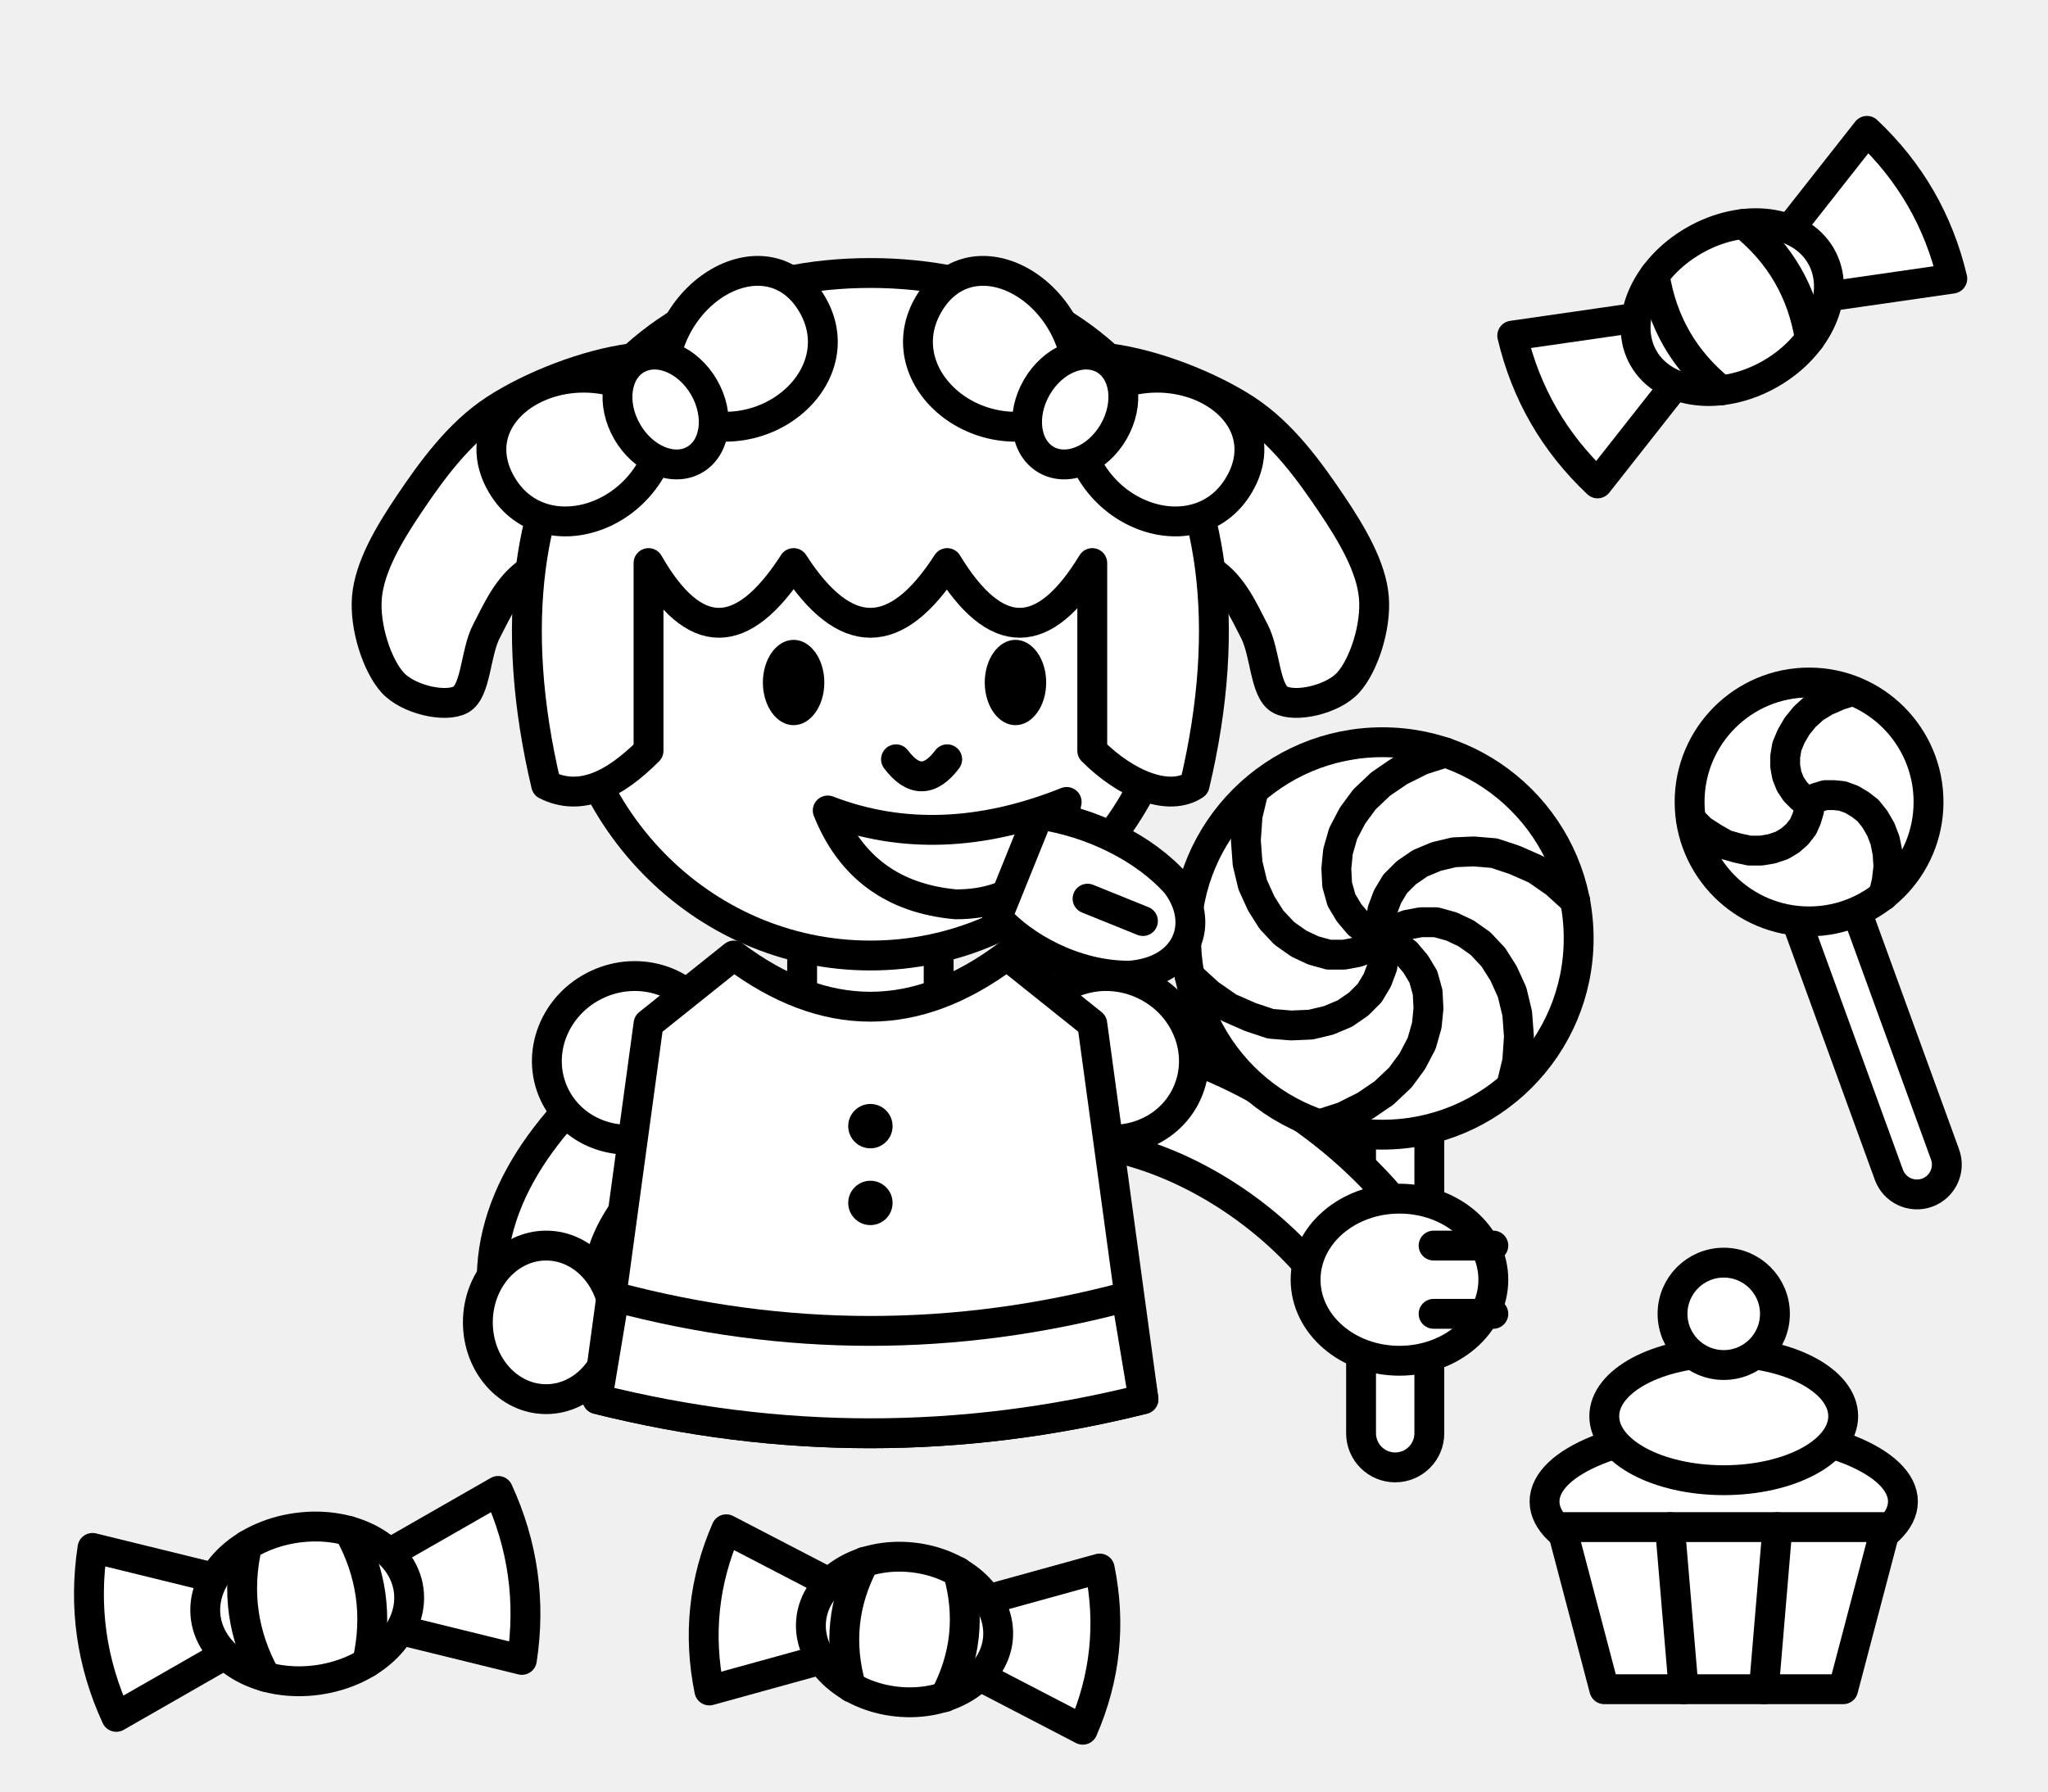
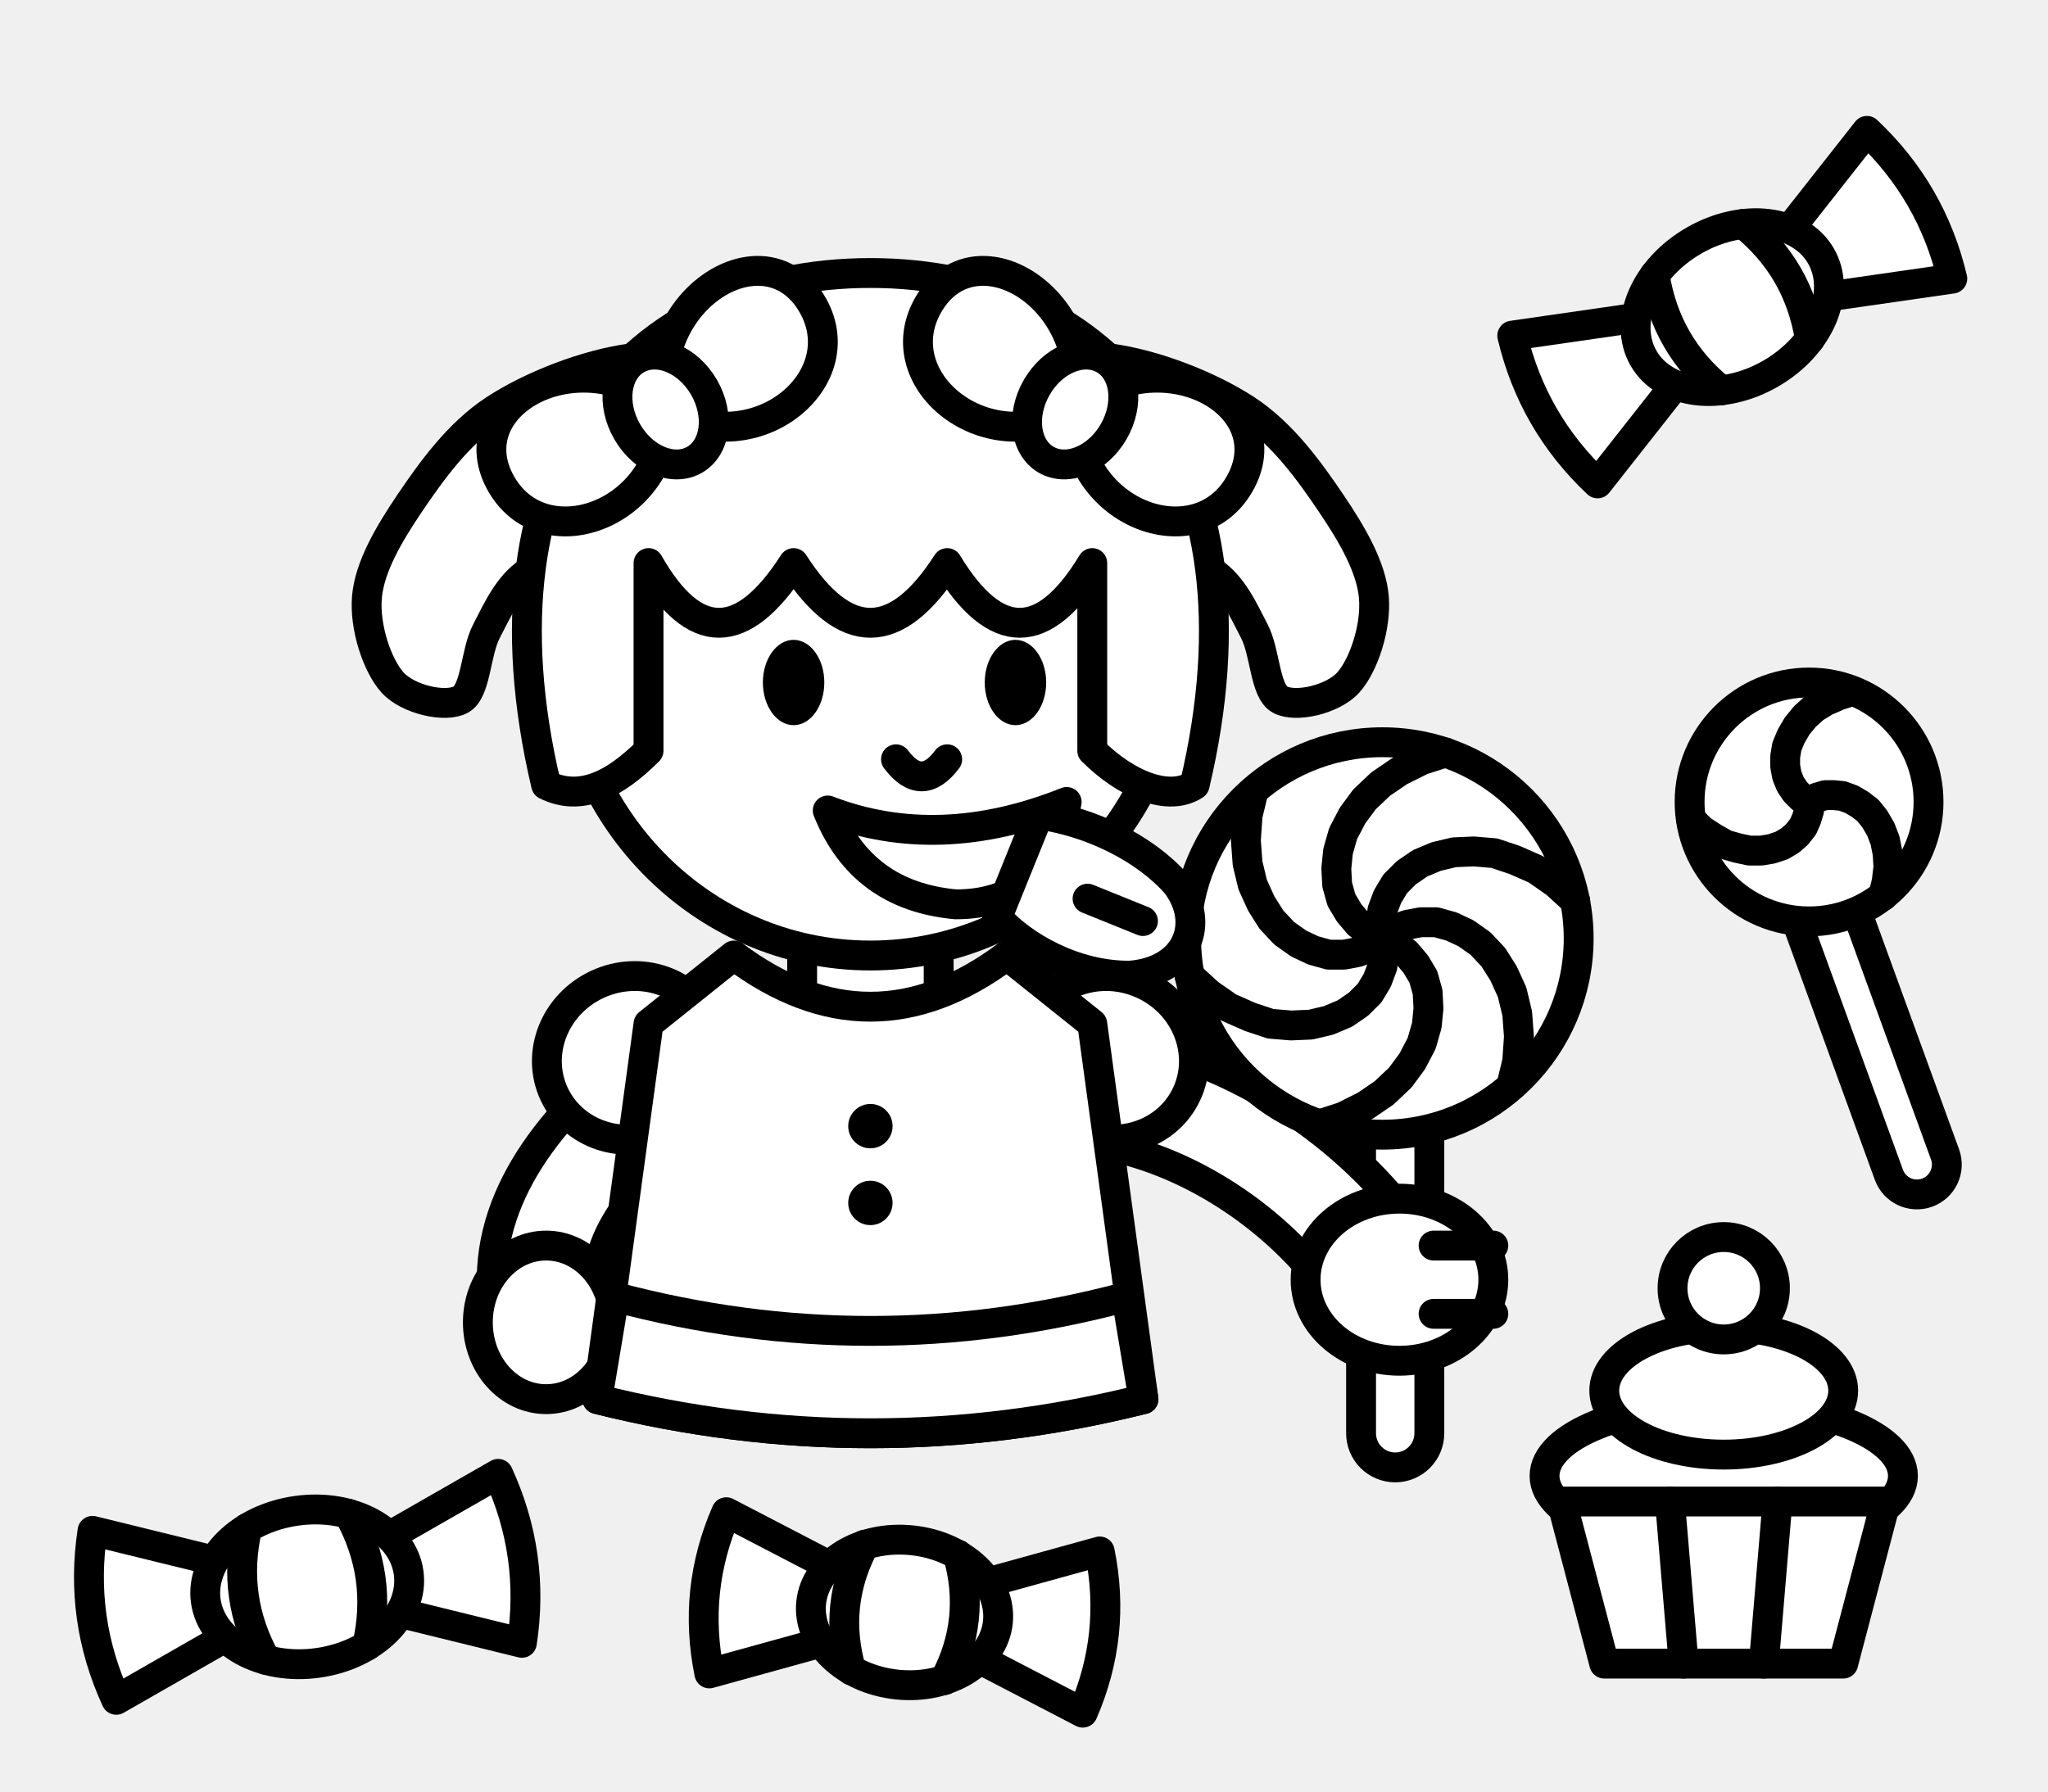
<svg xmlns="http://www.w3.org/2000/svg" viewBox="0 0 240 210" fill="#fff" stroke="#000" stroke-width="3.5" stroke-linecap="round" stroke-linejoin="round">
  <g>
-     <g transform="translate(36 188) rotate(-8)">
+     <g transform="translate(36 186) rotate(-8)">
      <path d="M9,-4 L24,-10 Q27,0 24,10 L9,4 Z" />
      <path d="M-9,-4 L-24,-10 Q-27,0 -24,10 L-9,4 Z" />
      <ellipse cx="0" cy="0" rx="12" ry="9" />
      <path d="M6,-7.8 Q9,0 6,7.8" fill="none" />
      <path d="M-6,-7.8 Q-9,0 -6,7.8" fill="none" />
    </g>
-     <g transform="translate(106 191) rotate(6)">
+     <g transform="translate(106 189) rotate(6)">
      <path d="M8,-4 L22,-9.5 Q25,0 22,9.5 L8,4 Z" />
      <path d="M-8,-4 L-22,-9.5 Q-25,0 -22,9.5 L-8,4 Z" />
      <ellipse cx="0" cy="0" rx="11" ry="8.5" />
      <path d="M5.5,-7.4 Q8.5,0 5.5,7.4" fill="none" />
      <path d="M-5.5,-7.4 Q-8.5,0 -5.5,7.4" fill="none" />
    </g>
    <g transform="translate(203 36) rotate(-30)">
      <path d="M9,-4 L24,-10 Q27,0 24,10 L9,4 Z" />
      <path d="M-9,-4 L-24,-10 Q-27,0 -24,10 L-9,4 Z" />
      <ellipse cx="0" cy="0" rx="12" ry="9" />
      <path d="M6,-7.8 Q9,0 6,7.8" fill="none" />
      <path d="M-6,-7.8 Q-9,0 -6,7.8" fill="none" />
    </g>
    <rect x="215.5" y="101" width="7" height="40" rx="3.5" transform="rotate(-20 219 121)" />
    <circle cx="212" cy="94" r="14" />
    <path d="M212,94 L212.9,93.5 L213.9,93.2 L214.9,93.2 L215.9,93.3 L217,93.7 L218,94.3 L218.9,95 L219.7,96 L220.4,97.2 L220.9,98.5 L221.2,100 L221.3,101.6 L221.1,103.3 L220.7,105" fill="none" />
    <path d="M212,94 L212,95 L211.7,96 L211.3,96.9 L210.6,97.8 L209.8,98.5 L208.8,99.1 L207.6,99.5 L206.4,99.7 L205,99.7 L203.6,99.4 L202.2,99 L200.8,98.2 L199.4,97.3 L198.2,96.1" fill="none" />
    <path d="M212,94 L211.1,93.5 L210.4,92.8 L209.8,91.9 L209.4,90.9 L209.2,89.8 L209.2,88.7 L209.4,87.5 L209.9,86.3 L210.6,85.1 L211.5,84 L212.6,83 L213.9,82.2 L215.5,81.5 L217.1,81" fill="none" />
-     <ellipse cx="202" cy="176" rx="21" ry="8.5" />
-     <ellipse cx="202" cy="166" rx="14" ry="7.5" />
-     <path d="M183,179 L221,179 L216,198 L188,198 Z" />
-     <path d="M195.7,179 L197.3,198" fill="none" />
-     <path d="M208.3,179 L206.7,198" fill="none" />
-     <circle cx="202" cy="154" r="6" />
+     <ellipse cx="202" cy="173" rx="21" ry="8.5" />
+     <ellipse cx="202" cy="163" rx="14" ry="7.5" />
+     <path d="M183,176 L221,176 L216,195 L188,195 Z" />
+     <path d="M195.7,176 L197.3,195" fill="none" />
+     <path d="M208.3,176 L206.7,195" fill="none" />
+     <circle cx="202" cy="151" r="6" />
  </g>
  <g transform="translate(6 2)">
    <path d="M84,42 C81.3,39.3 73.3,39.3 68,40 C62.7,40.7 56.3,43.2 52,46 C47.7,48.8 44.5,53.3 42,57 C39.5,60.7 37.3,64.5 37,68 C36.7,71.5 38.2,76 40,78 C41.8,80 46.2,81 48,80 C49.8,79 49.7,74.5 51,72 C52.3,69.5 53.5,66.7 56,65 C58.5,63.3 62.7,62.5 66,62 C69.3,61.5 73,63 76,62 C79,61 82.7,59.3 84,56 C85.3,52.7 86.7,44.7 84,42 Z" />
    <path d="M108,42 C110.7,39.3 118.7,39.3 124,40 C129.3,40.7 135.7,43.2 140,46 C144.3,48.8 147.5,53.3 150,57 C152.5,60.7 154.7,64.5 155,68 C155.3,71.5 153.8,76 152,78 C150.2,80 145.8,81 144,80 C142.2,79 142.3,74.5 141,72 C139.7,69.5 138.5,66.7 136,65 C133.5,63.3 129.3,62.5 126,62 C122.7,61.5 119,63 116,62 C113,61 109.3,59.3 108,56 C106.7,52.7 105.3,44.7 108,42 Z" />
    <path d="M88,100 L104,100 L104,118 L88,118 Z" />
    <g fill="none">
      <path d="M72,126 C62,134 57,142 58,150" stroke="#000" stroke-width="16" />
      <path d="M72,126 C62,134 57,142 58,150" stroke="#fff" stroke-width="9" />
    </g>
    <ellipse cx="58" cy="153" rx="8" ry="9" />
    <ellipse cx="68" cy="122" rx="10" ry="9.5" transform="rotate(-25 68 122)" />
    <rect x="153.5" y="106" width="8" height="64" rx="4" transform="rotate(0 157.5 138)" />
    <g fill="none">
      <path d="M124,126 C136,128 148,136 155,146" stroke="#000" stroke-width="16" />
      <path d="M124,126 C136,128 148,136 155,146" stroke="#fff" stroke-width="9" />
    </g>
    <ellipse cx="124" cy="122" rx="10" ry="9.5" transform="rotate(25 124 122)" />
    <path d="M80,110 Q96,122 112,110 L122,118 L128,162 Q96,170 64,162 L70,118 Z" />
    <path d="M66,150 Q96,158 126,150 L128,162 Q96,170 64,162 Z" />
    <circle cx="96" cy="130" r="2.6" fill="#000" stroke="none" />
    <circle cx="96" cy="139" r="2.6" fill="#000" stroke="none" />
    <ellipse cx="96" cy="73" rx="36" ry="37" />
    <path d="M58,90 C49,52 68,30 96,30 C124,30 143,52 134,90 C131,92 126,90 122,86 L122,64 Q113.5,78 105,64 Q96,78 87,64 Q78,78 70,64 L70,86 C66,90 62,92 58,90 Z" />
    <g transform="translate(72 46) rotate(-30)">
      <path d="M0,0 C-4,-12 -20,-13 -21,-3 C-22,8 -6,11 0,0 Z" />
      <path d="M0,0 C4,-12 20,-13 21,-3 C22,8 6,11 0,0 Z" />
      <ellipse cx="0" cy="0" rx="5.2" ry="6.8" />
    </g>
    <g transform="translate(120 46) rotate(30)">
      <path d="M0,0 C-4,-12 -20,-13 -21,-3 C-22,8 -6,11 0,0 Z" />
      <path d="M0,0 C4,-12 20,-13 21,-3 C22,8 6,11 0,0 Z" />
      <ellipse cx="0" cy="0" rx="5.2" ry="6.8" />
    </g>
    <ellipse cx="87" cy="78" rx="3.6" ry="5" fill="#000" stroke="none" />
    <ellipse cx="113" cy="78" rx="3.6" ry="5" fill="#000" stroke="none" />
    <path d="M99,87 Q102,91 105,87" fill="none" />
    <path d="M91,93 Q104,98 119,92 Q117,104 106,104 Q95,103 91,93 Z" />
    <circle cx="156" cy="108" r="23" />
    <path d="M156,108 L157.5,108.7 L158.8,109.7 L159.9,111 L160.8,112.5 L161.3,114.3 L161.4,116.2 L161.2,118.2 L160.6,120.3 L159.5,122.4 L158.1,124.3 L156.2,126.1 L154,127.6 L151.4,128.9 L148.6,129.8" fill="none" />
    <path d="M156,108 L156.2,109.6 L156,111.3 L155.4,112.9 L154.5,114.4 L153.2,115.7 L151.6,116.8 L149.7,117.6 L147.6,118.1 L145.3,118.2 L142.9,118 L140.5,117.2 L138,116.1 L135.7,114.5 L133.4,112.4" fill="none" />
    <path d="M156,108 L154.7,109 L153.1,109.6 L151.5,109.9 L149.7,109.9 L147.9,109.4 L146.2,108.6 L144.5,107.4 L143,105.8 L141.8,103.9 L140.8,101.7 L140.2,99.2 L140,96.5 L140.2,93.6 L140.9,90.7" fill="none" />
    <path d="M156,108 L154.5,107.3 L153.2,106.3 L152.1,105 L151.2,103.5 L150.7,101.7 L150.6,99.8 L150.8,97.8 L151.4,95.7 L152.5,93.6 L153.9,91.7 L155.8,89.9 L158,88.4 L160.6,87.1 L163.4,86.2" fill="none" />
    <path d="M156,108 L155.8,106.4 L156,104.7 L156.6,103.1 L157.5,101.6 L158.8,100.3 L160.4,99.2 L162.3,98.4 L164.4,97.9 L166.7,97.8 L169.1,98 L171.5,98.8 L174,99.9 L176.3,101.5 L178.6,103.6" fill="none" />
    <path d="M156,108 L157.3,107 L158.9,106.4 L160.5,106.1 L162.3,106.1 L164.1,106.6 L165.8,107.4 L167.5,108.6 L169,110.2 L170.2,112.1 L171.2,114.3 L171.8,116.8 L172,119.5 L171.8,122.4 L171.1,125.3" fill="none" />
    <ellipse cx="158" cy="148" rx="11" ry="9.5" />
    <path d="M169,144 L162,144 M169,152 L162,152" fill="none" />
    <g transform="translate(117 101) rotate(22)">
      <path d="M-4,-6.5 C2,-8 9,-7.5 14,-5 C19,-2 19,4 13,7 C7,9.5 0,8.5 -4,6.5 Z" />
      <path d="M12,0.5 L5,0.5" fill="none" />
    </g>
  </g>
</svg>
